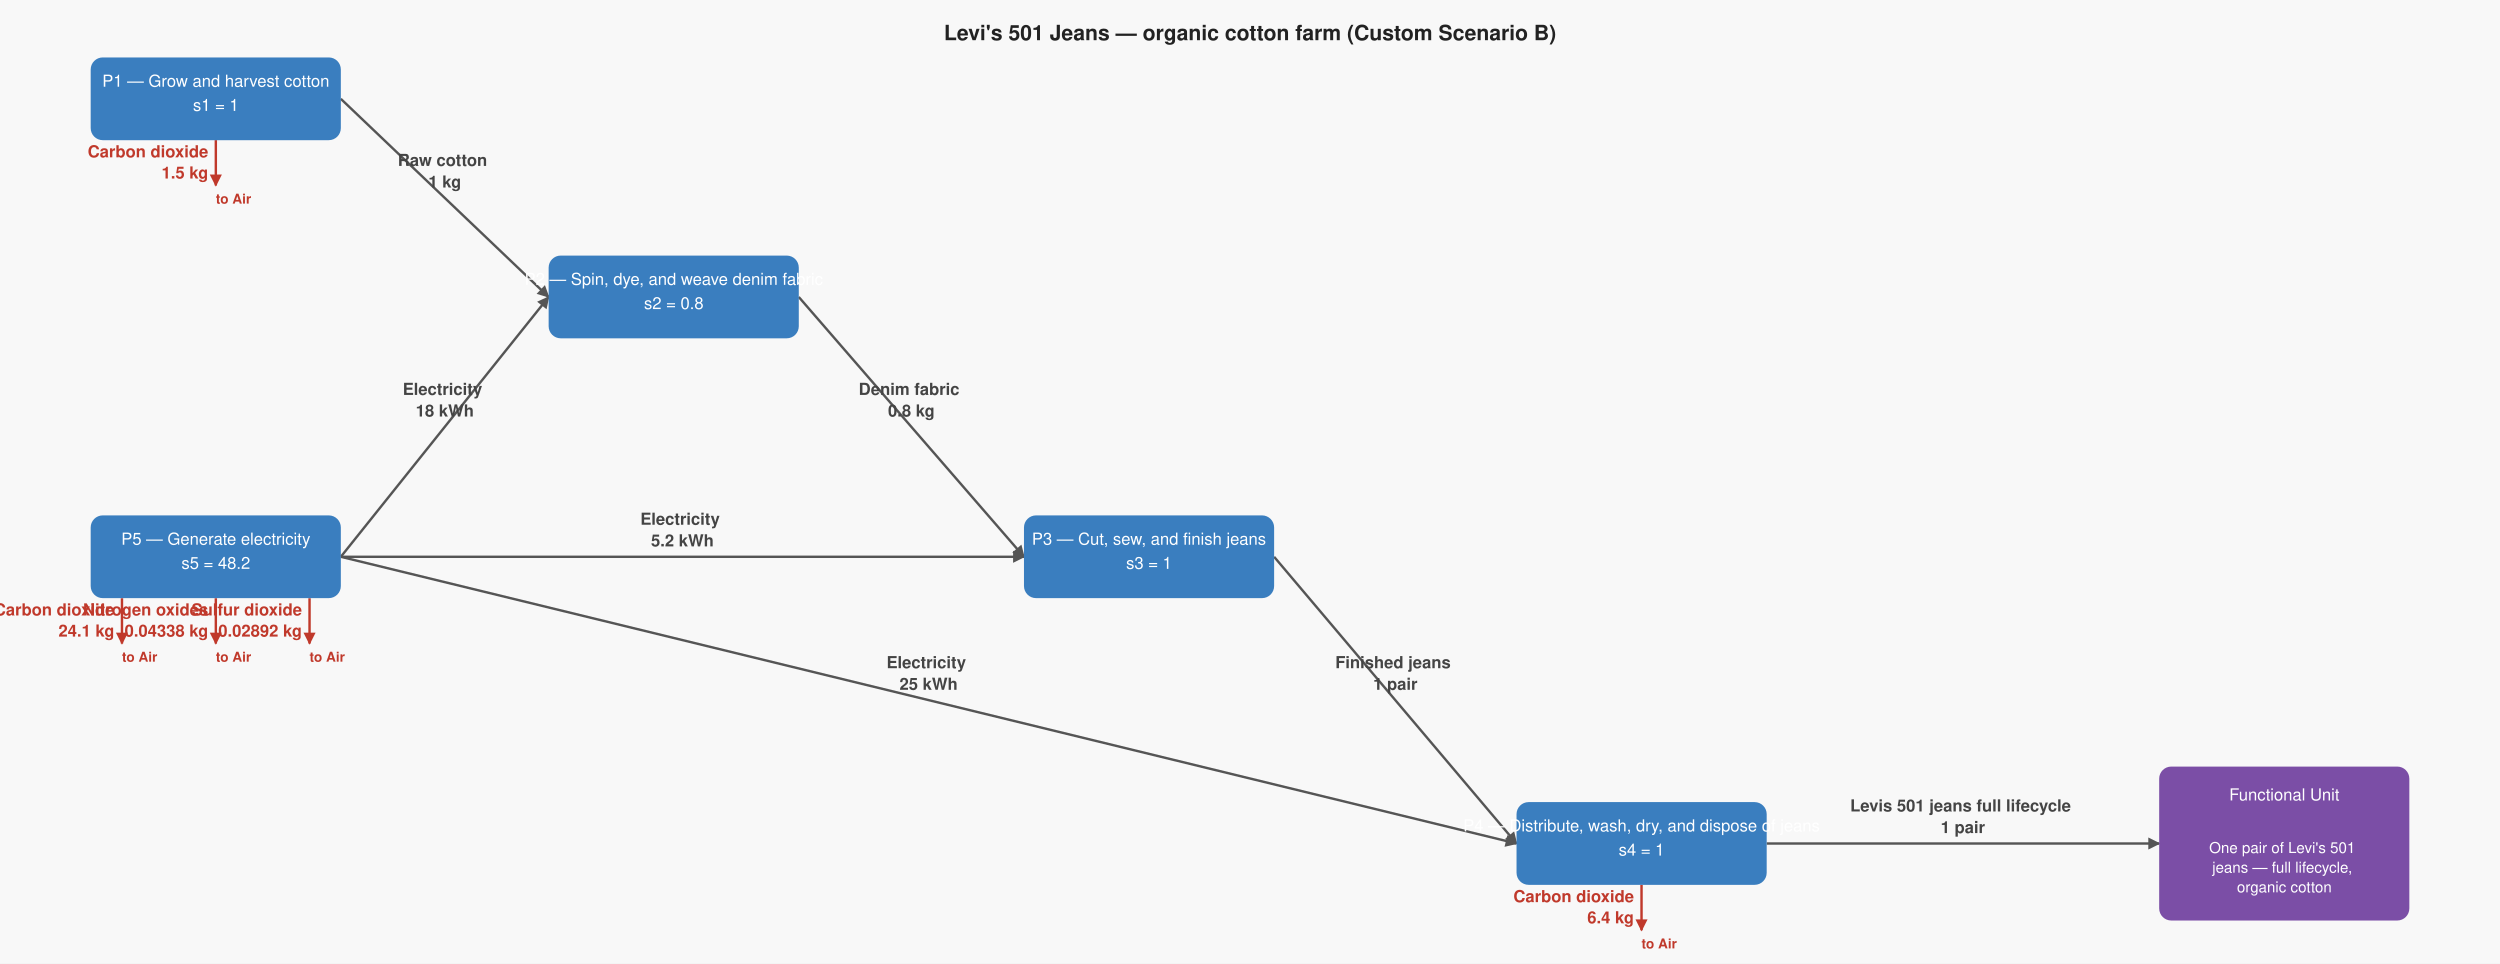
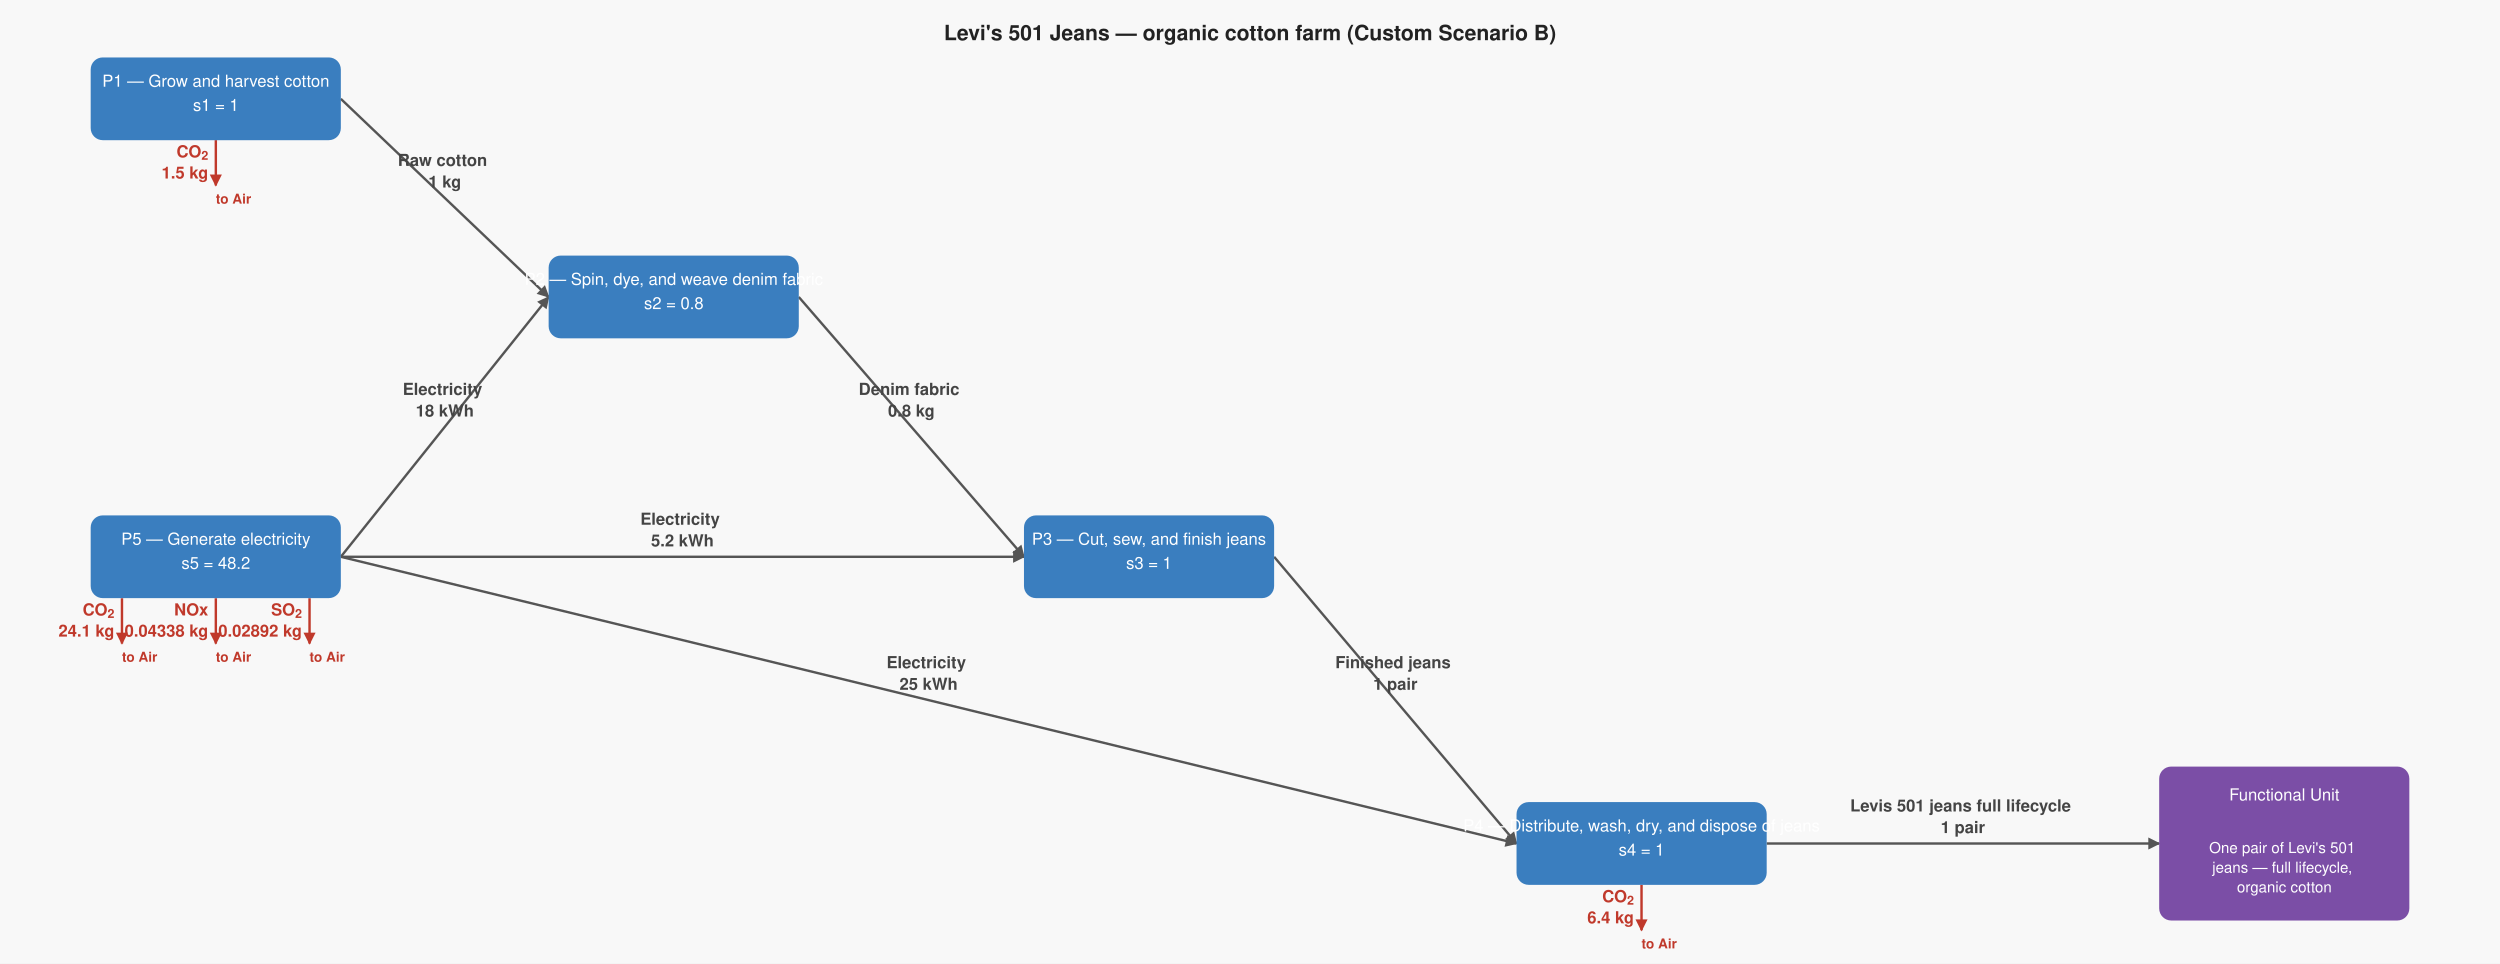
<svg xmlns="http://www.w3.org/2000/svg" width="1654.1" height="637.5" viewBox="0 -38.0 1654.1 637.5">
  <rect x="0" y="-38.0" width="1654.1" height="637.5" fill="#f8f8f8" />
  <defs>
    <marker id="arr" viewBox="0 0 10 10" refX="9" refY="5" markerWidth="5" markerHeight="5" orient="auto">
      <path d="M0,0 L10,5 L0,10 z" fill="#555555" />
    </marker>
    <marker id="arr-green" viewBox="0 0 10 10" refX="9" refY="5" markerWidth="5" markerHeight="5" orient="auto">
      <path d="M0,0 L10,5 L0,10 z" fill="#2d7a45" />
    </marker>
    <marker id="arr-red" viewBox="0 0 10 10" refX="9" refY="5" markerWidth="5" markerHeight="5" orient="auto">
      <path d="M0,0 L10,5 L0,10 z" fill="#c0392b" />
    </marker>
  </defs>
  <text x="827.1" y="-11.4" text-anchor="middle" dominant-baseline="auto" font-family="Helvetica,Arial,sans-serif" font-size="14" font-weight="bold" fill="#222">Levi's 501 Jeans — organic cotton farm (Custom Scenario B)</text>
  <line x1="142.8" y1="54.7" x2="142.8" y2="84.7" stroke="#c0392b" stroke-width="1.6" marker-end="url(#arr-red)" />
-   <text x="137.8" y="66.1" text-anchor="end" dominant-baseline="auto" font-family="Helvetica,Arial,sans-serif" font-size="11" font-weight="bold" fill="#c0392b">Carbon dioxide</text>
+   <text x="137.8" y="66.1" text-anchor="end" dominant-baseline="auto" font-family="Helvetica,Arial,sans-serif" font-size="11" font-weight="bold" fill="#c0392b">CO<tspan baseline-shift="sub" font-size="0.75em">2</tspan>
+   </text>
  <text x="137.8" y="80.1" text-anchor="end" dominant-baseline="auto" font-family="Helvetica,Arial,sans-serif" font-size="11" font-weight="bold" fill="#c0392b">1.5 kg</text>
  <text x="142.8" y="96.7" text-anchor="start" dominant-baseline="auto" font-family="Helvetica,Arial,sans-serif" font-size="9" font-weight="bold" fill="#c0392b">to Air</text>
  <line x1="1086.1" y1="547.5" x2="1086.1" y2="577.5" stroke="#c0392b" stroke-width="1.6" marker-end="url(#arr-red)" />
-   <text x="1081.1" y="558.9" text-anchor="end" dominant-baseline="auto" font-family="Helvetica,Arial,sans-serif" font-size="11" font-weight="bold" fill="#c0392b">Carbon dioxide</text>
+   <text x="1081.1" y="558.9" text-anchor="end" dominant-baseline="auto" font-family="Helvetica,Arial,sans-serif" font-size="11" font-weight="bold" fill="#c0392b">CO<tspan baseline-shift="sub" font-size="0.75em">2</tspan>
+   </text>
  <text x="1081.1" y="572.9" text-anchor="end" dominant-baseline="auto" font-family="Helvetica,Arial,sans-serif" font-size="11" font-weight="bold" fill="#c0392b">6.4 kg</text>
  <text x="1086.1" y="589.5" text-anchor="start" dominant-baseline="auto" font-family="Helvetica,Arial,sans-serif" font-size="9" font-weight="bold" fill="#c0392b">to Air</text>
  <line x1="80.7" y1="357.8" x2="80.7" y2="387.8" stroke="#c0392b" stroke-width="1.6" marker-end="url(#arr-red)" />
-   <text x="75.7" y="369.2" text-anchor="end" dominant-baseline="auto" font-family="Helvetica,Arial,sans-serif" font-size="11" font-weight="bold" fill="#c0392b">Carbon dioxide</text>
+   <text x="75.7" y="369.2" text-anchor="end" dominant-baseline="auto" font-family="Helvetica,Arial,sans-serif" font-size="11" font-weight="bold" fill="#c0392b">CO<tspan baseline-shift="sub" font-size="0.75em">2</tspan>
+   </text>
  <text x="75.7" y="383.2" text-anchor="end" dominant-baseline="auto" font-family="Helvetica,Arial,sans-serif" font-size="11" font-weight="bold" fill="#c0392b">24.1 kg</text>
  <text x="80.7" y="399.8" text-anchor="start" dominant-baseline="auto" font-family="Helvetica,Arial,sans-serif" font-size="9" font-weight="bold" fill="#c0392b">to Air</text>
  <line x1="142.8" y1="357.8" x2="142.8" y2="387.8" stroke="#c0392b" stroke-width="1.6" marker-end="url(#arr-red)" />
-   <text x="137.8" y="369.2" text-anchor="end" dominant-baseline="auto" font-family="Helvetica,Arial,sans-serif" font-size="11" font-weight="bold" fill="#c0392b">Nitrogen oxides</text>
+   <text x="137.8" y="369.2" text-anchor="end" dominant-baseline="auto" font-family="Helvetica,Arial,sans-serif" font-size="11" font-weight="bold" fill="#c0392b">NOx</text>
  <text x="137.8" y="383.2" text-anchor="end" dominant-baseline="auto" font-family="Helvetica,Arial,sans-serif" font-size="11" font-weight="bold" fill="#c0392b">0.04338 kg</text>
  <text x="142.8" y="399.8" text-anchor="start" dominant-baseline="auto" font-family="Helvetica,Arial,sans-serif" font-size="9" font-weight="bold" fill="#c0392b">to Air</text>
  <line x1="204.8" y1="357.8" x2="204.8" y2="387.8" stroke="#c0392b" stroke-width="1.6" marker-end="url(#arr-red)" />
-   <text x="199.8" y="369.2" text-anchor="end" dominant-baseline="auto" font-family="Helvetica,Arial,sans-serif" font-size="11" font-weight="bold" fill="#c0392b">Sulfur dioxide</text>
+   <text x="199.8" y="369.2" text-anchor="end" dominant-baseline="auto" font-family="Helvetica,Arial,sans-serif" font-size="11" font-weight="bold" fill="#c0392b">SO<tspan baseline-shift="sub" font-size="0.75em">2</tspan>
+   </text>
  <text x="199.8" y="383.2" text-anchor="end" dominant-baseline="auto" font-family="Helvetica,Arial,sans-serif" font-size="11" font-weight="bold" fill="#c0392b">0.02892 kg</text>
  <text x="204.8" y="399.8" text-anchor="start" dominant-baseline="auto" font-family="Helvetica,Arial,sans-serif" font-size="9" font-weight="bold" fill="#c0392b">to Air</text>
  <line x1="225.5" y1="27.4" x2="363.0" y2="158.5" stroke="#555555" stroke-width="1.6" marker-end="url(#arr)" />
  <text text-anchor="middle" font-family="Helvetica,Arial,sans-serif" font-size="11" font-weight="bold" fill="#444">
    <tspan x="294.3" y="71.8" dominant-baseline="auto">Raw cotton</tspan>
    <tspan x="294.3" y="86.1" dominant-baseline="auto">1 kg</tspan>
  </text>
  <line x1="528.5" y1="158.5" x2="677.5" y2="330.4" stroke="#555555" stroke-width="1.6" marker-end="url(#arr)" />
  <text text-anchor="middle" font-family="Helvetica,Arial,sans-serif" font-size="11" font-weight="bold" fill="#444">
    <tspan x="603.0" y="223.3" dominant-baseline="auto">Denim fabric</tspan>
    <tspan x="603.0" y="237.6" dominant-baseline="auto">0.8 kg</tspan>
  </text>
  <line x1="843.0" y1="330.4" x2="1003.4" y2="520.1" stroke="#555555" stroke-width="1.6" marker-end="url(#arr)" />
  <text text-anchor="middle" font-family="Helvetica,Arial,sans-serif" font-size="11" font-weight="bold" fill="#444">
    <tspan x="923.2" y="404.1" dominant-baseline="auto">Finished jeans</tspan>
    <tspan x="923.2" y="418.4" dominant-baseline="auto">1 pair</tspan>
  </text>
  <line x1="1168.9" y1="520.1" x2="1428.6" y2="520.1" stroke="#555555" stroke-width="1.6" marker-end="url(#arr)" />
  <text text-anchor="middle" font-family="Helvetica,Arial,sans-serif" font-size="11" font-weight="bold" fill="#444">
    <tspan x="1298.7" y="498.9" dominant-baseline="auto">Levis 501 jeans full lifecycle</tspan>
    <tspan x="1298.7" y="513.2" dominant-baseline="auto">1 pair</tspan>
  </text>
  <line x1="225.5" y1="330.4" x2="363.0" y2="158.5" stroke="#555555" stroke-width="1.6" marker-end="url(#arr)" />
  <text text-anchor="middle" font-family="Helvetica,Arial,sans-serif" font-size="11" font-weight="bold" fill="#444">
    <tspan x="294.3" y="223.3" dominant-baseline="auto">Electricity</tspan>
    <tspan x="294.3" y="237.6" dominant-baseline="auto">18 kWh</tspan>
  </text>
  <line x1="225.5" y1="330.4" x2="677.5" y2="330.4" stroke="#555555" stroke-width="1.6" marker-end="url(#arr)" />
  <text text-anchor="middle" font-family="Helvetica,Arial,sans-serif" font-size="11" font-weight="bold" fill="#444">
    <tspan x="451.5" y="309.2" dominant-baseline="auto">Electricity</tspan>
    <tspan x="451.5" y="323.5" dominant-baseline="auto">5.2 kWh</tspan>
  </text>
  <line x1="225.5" y1="330.4" x2="1003.4" y2="520.1" stroke="#555555" stroke-width="1.6" marker-end="url(#arr)" />
  <text text-anchor="middle" font-family="Helvetica,Arial,sans-serif" font-size="11" font-weight="bold" fill="#444">
    <tspan x="614.4" y="404.1" dominant-baseline="auto">Electricity</tspan>
    <tspan x="614.4" y="418.4" dominant-baseline="auto">25 kWh</tspan>
  </text>
  <rect x="60.0" y="-0.0" width="165.513" height="54.745" rx="8" fill="#3a7ebf" />
  <text x="142.8" y="19.4" text-anchor="middle" dominant-baseline="auto" font-family="Helvetica,Arial,sans-serif" font-size="11" font-weight="normal" fill="white">P1 — Grow and harvest cotton</text>
  <text x="142.8" y="35.4" text-anchor="middle" dominant-baseline="auto" font-family="Helvetica,Arial,sans-serif" font-size="11" font-weight="normal" fill="white">s1 = 1</text>
  <rect x="363.0" y="131.1" width="165.513" height="54.745" rx="8" fill="#3a7ebf" />
  <text x="445.8" y="150.5" text-anchor="middle" dominant-baseline="auto" font-family="Helvetica,Arial,sans-serif" font-size="11" font-weight="normal" fill="white">P2 — Spin, dye, and weave denim fabric</text>
  <text x="445.8" y="166.5" text-anchor="middle" dominant-baseline="auto" font-family="Helvetica,Arial,sans-serif" font-size="11" font-weight="normal" fill="white">s2 = 0.8</text>
  <rect x="677.5" y="303.0" width="165.513" height="54.745" rx="8" fill="#3a7ebf" />
  <text x="760.2" y="322.4" text-anchor="middle" dominant-baseline="auto" font-family="Helvetica,Arial,sans-serif" font-size="11" font-weight="normal" fill="white">P3 — Cut, sew, and finish jeans</text>
  <text x="760.2" y="338.4" text-anchor="middle" dominant-baseline="auto" font-family="Helvetica,Arial,sans-serif" font-size="11" font-weight="normal" fill="white">s3 = 1</text>
  <rect x="1003.4" y="492.7" width="165.513" height="54.745" rx="8" fill="#3a7ebf" />
  <text x="1086.1" y="512.1" text-anchor="middle" dominant-baseline="auto" font-family="Helvetica,Arial,sans-serif" font-size="11" font-weight="normal" fill="white">P4 — Distribute, wash, dry, and dispose of jeans</text>
  <text x="1086.1" y="528.1" text-anchor="middle" dominant-baseline="auto" font-family="Helvetica,Arial,sans-serif" font-size="11" font-weight="normal" fill="white">s4 = 1</text>
  <rect x="60.0" y="303.0" width="165.513" height="54.745" rx="8" fill="#3a7ebf" />
  <text x="142.8" y="322.4" text-anchor="middle" dominant-baseline="auto" font-family="Helvetica,Arial,sans-serif" font-size="11" font-weight="normal" fill="white">P5 — Generate electricity</text>
  <text x="142.8" y="338.4" text-anchor="middle" dominant-baseline="auto" font-family="Helvetica,Arial,sans-serif" font-size="11" font-weight="normal" fill="white">s5 = 48.2</text>
  <rect x="1428.6" y="469.2" width="165.513" height="101.851" rx="8" fill="#7b4ea6" />
  <text x="1511.4" y="491.6" text-anchor="middle" dominant-baseline="auto" font-family="Helvetica,Arial,sans-serif" font-size="11" font-weight="normal" fill="white">Functional Unit</text>
  <text text-anchor="middle" font-family="Helvetica,Arial,sans-serif" font-size="10" font-weight="normal" fill="white">
    <tspan x="1511.4" y="526.4" dominant-baseline="auto">One pair of Levi's 501</tspan>
    <tspan x="1511.4" y="539.4" dominant-baseline="auto">jeans — full lifecycle,</tspan>
    <tspan x="1511.4" y="552.4" dominant-baseline="auto">organic cotton</tspan>
  </text>
</svg>
